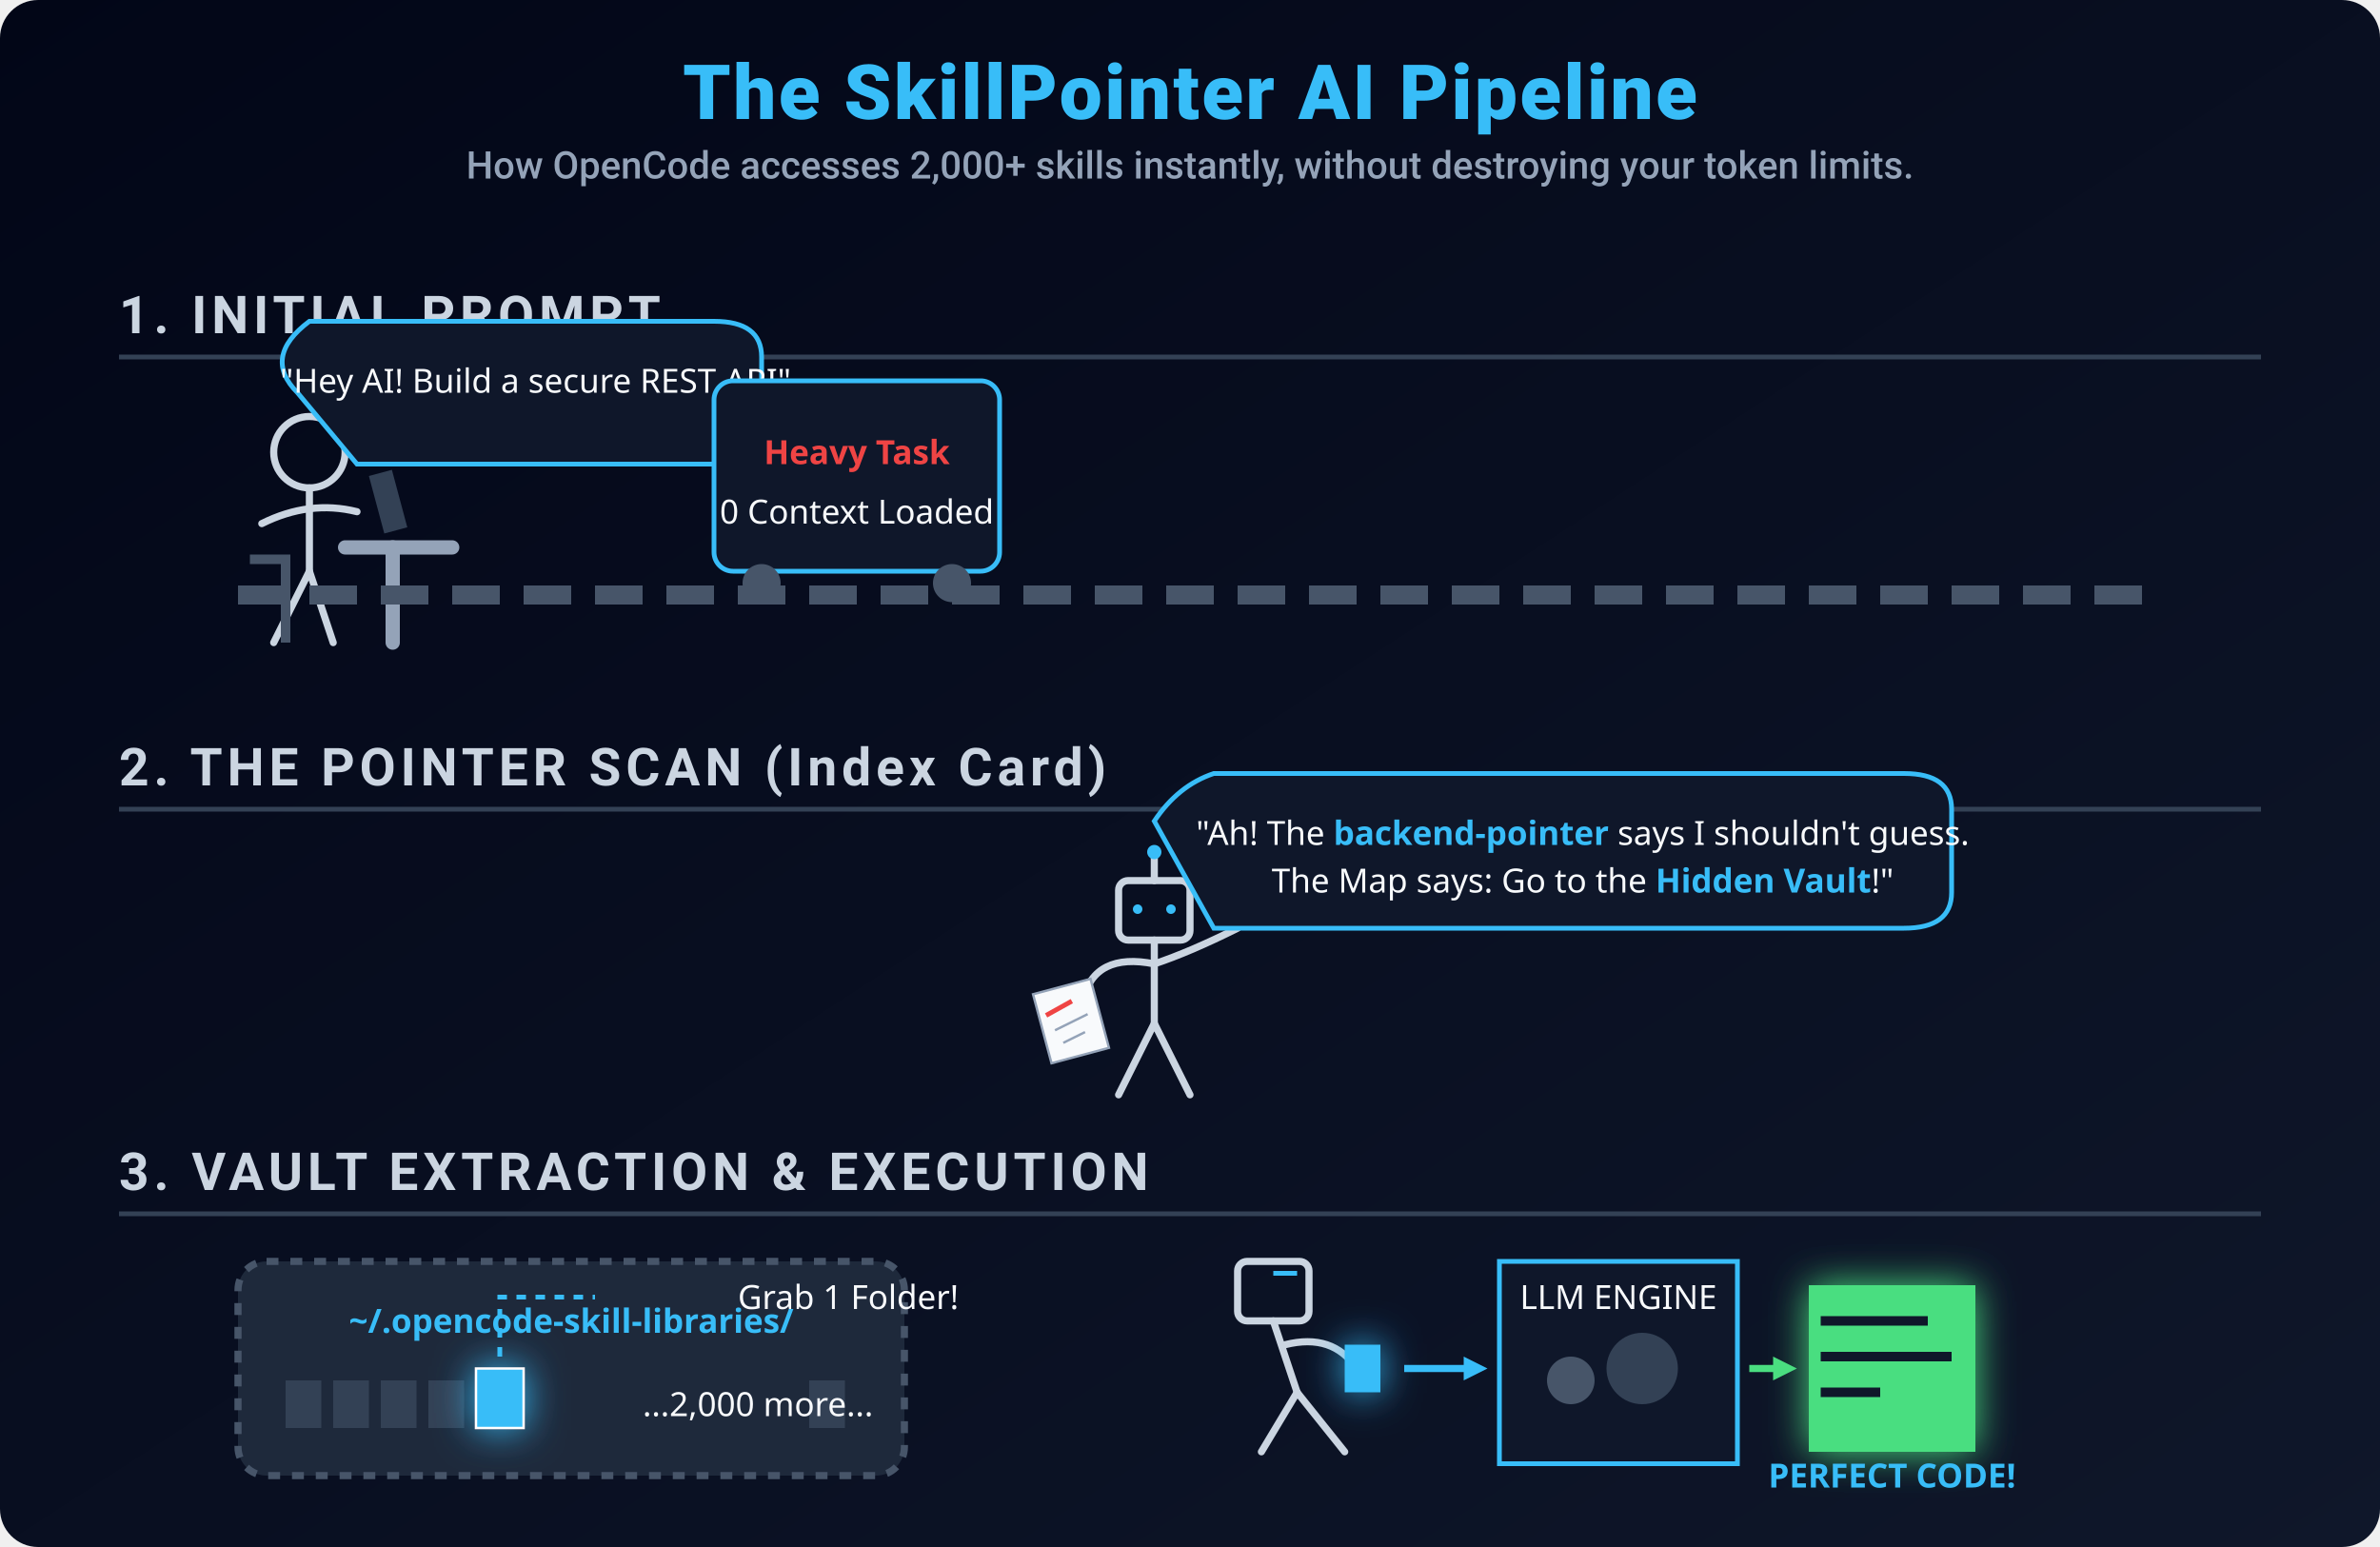
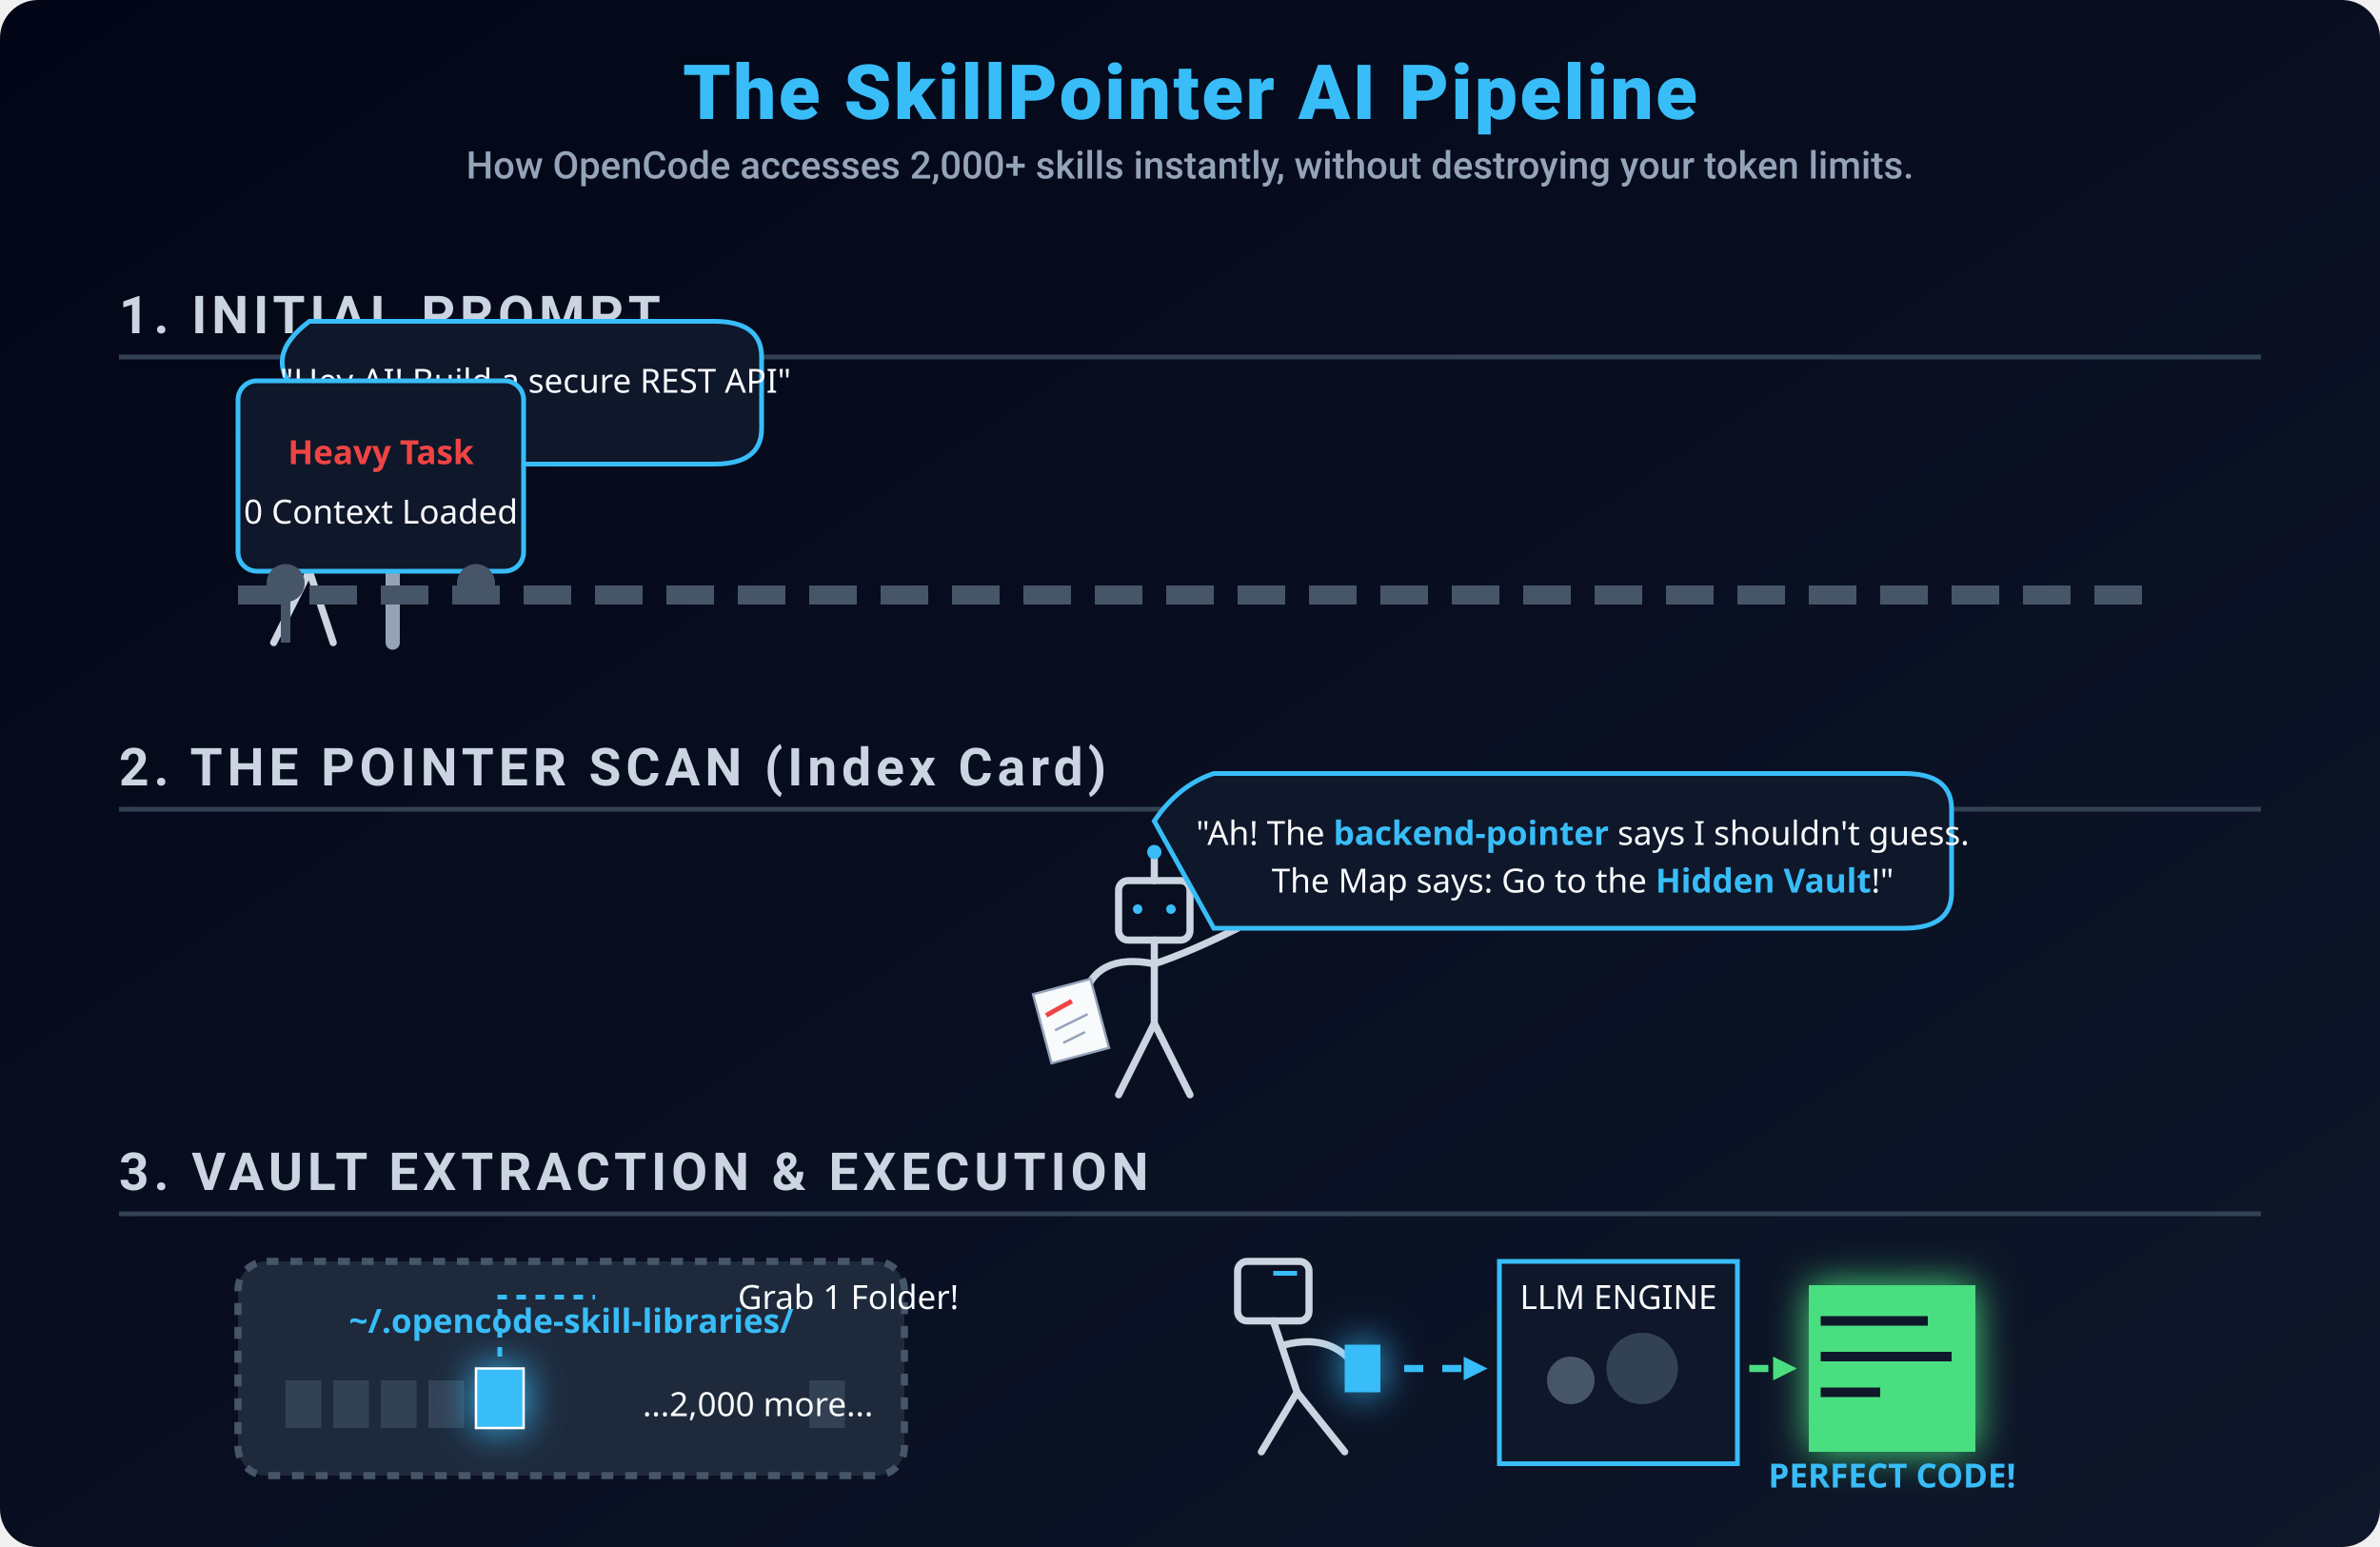
<svg xmlns="http://www.w3.org/2000/svg" viewBox="0 0 1000 650" width="1000" height="650">
  <defs>
    <style>
      .text-title { font-family: -apple-system, BlinkMacSystemFont, "Segoe UI", Roboto, Helvetica, Arial, sans-serif; font-size: 32px; font-weight: 800; fill: #38bdf8; letter-spacing: 1px; }
      .text-subtitle { font-family: -apple-system, BlinkMacSystemFont, "Segoe UI", Roboto, Helvetica, Arial, sans-serif; font-size: 16px; font-weight: 500; fill: #94a3b8; }
      .text-phase { font-family: -apple-system, BlinkMacSystemFont, "Segoe UI", Roboto, Helvetica, Arial, sans-serif; font-size: 22px; font-weight: bold; fill: #cbd5e1; letter-spacing: 2px; }
      .text-dialogue { font-family: 'Comic Sans MS', 'Chalkboard SE', 'Comic Neue', sans-serif; font-size: 14px; fill: #f8fafc; }
      .text-dialogue-em { font-weight: bold; fill: #38bdf8; }
      .text-dialogue-warn { font-weight: bold; fill: #ef4444; }
      
      .stroke-main { stroke: #cbd5e1; stroke-width: 3px; stroke-linecap: round; stroke-linejoin: round; fill: none; }
      .stroke-heavy { stroke: #94a3b8; stroke-width: 6px; stroke-linecap: round; }
      .fill-main { fill: #0f172a; stroke: #38bdf8; stroke-width: 2px; }
      .fill-accent { fill: #38bdf8; }
      .fill-glow { fill: #38bdf8; filter: drop-shadow(0 0 8px #38bdf8); }
      .fill-glow-green { fill: #4ade80; filter: drop-shadow(0 0 8px #4ade80); }
      
      .bg-panel { fill: #1e293b; rx: 12px; }
      
      /* Conveyor belt dashed line animation */
      .conveyor-belt { stroke: #475569; stroke-width: 8px; stroke-dasharray: 20 10; animation: moveBelt 3s linear infinite; }
      
      /* Fun Animations */
-       .float { animation: float 4s ease-in-out infinite; }
+       .float { animation: float 4s ease-in-out infinite; transform-box: fill-box; }
      .pulse { animation: pulse 2s infinite; }
-       .type-anim { width: 0; animation: type 4s steps(30, end) infinite; overflow: hidden; white-space: nowrap; }
      .move-box { animation: moveBox 8s linear infinite; }
-       .gears { transform-origin: center; animation: spin 4s linear infinite; }
-       .gears-reverse { transform-origin: center; animation: spinReverse 4s linear infinite; }
-       .look-around { transform-origin: 50% 50%; animation: look 6s ease-in-out infinite; }
-       .arm-wave { transform-origin: bottom; animation: wave 3s ease-in-out infinite; }
+       .gears { animation: spin 4s linear infinite; }
+       .gears-reverse { animation: spinReverse 4s linear infinite; }
+       .look-around { animation: look 6s ease-in-out infinite; }
+       .arm-wave { animation: wave 3s ease-in-out infinite; }
+       .dash-anim { stroke-dasharray: 8; animation: dash 2s linear infinite; }
      
      @keyframes moveBelt { to { stroke-dashoffset: -60; } }
      @keyframes float { 0%, 100% { transform: translateY(0); } 50% { transform: translateY(-10px); } }
-       @keyframes pulse { 0%, 100% { opacity: 0.8; transform: scale(0.98); } 50% { opacity: 1; transform: scale(1.05); } }
-       @keyframes type { 0% { width: 0; } 50% { width: 100%; } 100% { width: 100%; } }
-       @keyframes moveBox { 0% { transform: translateX(-100px); opacity: 0; } 10% { opacity: 1; } 90% { opacity: 1; } 100% { transform: translateX(900px); opacity: 0; } }
+       @keyframes pulse { 0%, 100% { opacity: 0.8; } 50% { opacity: 1; } }
+       @keyframes moveBox { 0% { transform: translateX(0); opacity: 0; } 10% { opacity: 1; } 80% { opacity: 1; } 100% { transform: translateX(650px); opacity: 0; } }
      @keyframes spin { 100% { transform: rotate(360deg); } }
      @keyframes spinReverse { 100% { transform: rotate(-360deg); } }
      @keyframes look { 0%, 100% { transform: rotate(0deg); } 25% { transform: rotate(-15deg); } 75% { transform: rotate(15deg); } }
      @keyframes wave { 0%, 100% { transform: rotate(0deg); } 50% { transform: rotate(30deg); } }
+       @keyframes dash { to { stroke-dashoffset: -16; } }
    </style>
    <linearGradient id="bgGradient" x1="0%" y1="0%" x2="100%" y2="100%">
      <stop offset="0%" stop-color="#020617" />
      <stop offset="100%" stop-color="#0f172a" />
    </linearGradient>
  </defs>
  <rect width="1000" height="650" fill="url(#bgGradient)" rx="16" />
  <text x="500" y="50" class="text-title" text-anchor="middle">The SkillPointer AI Pipeline</text>
  <text x="500" y="75" class="text-subtitle" text-anchor="middle">How OpenCode accesses 2,000+ skills instantly, without destroying your token limits.</text>
  <text x="50" y="140" class="text-phase">1. INITIAL PROMPT</text>
  <line x1="50" y1="150" x2="950" y2="150" stroke="#334155" stroke-width="2" />
-   <g transform="translate(100, 170)">
-     <circle cx="30" cy="20" r="15" class="stroke-main" />
-     <line x1="30" y1="35" x2="30" y2="70" class="stroke-main" />
-     <path d="M 10 50 Q 30 40 50 45" class="stroke-main" />
-     <path d="M 15 100 L 30 70 L 40 100" class="stroke-main" />
-     <path d="M 5 65 L 20 65 L 20 90 L 20 100" stroke="#475569" stroke-width="4" fill="none" />
-     <line x1="45" y1="60" x2="90" y2="60" class="stroke-heavy" />
-     <line x1="65" y1="60" x2="65" y2="100" class="stroke-heavy" />
-     <rect x="55" y="30" width="10" height="25" fill="#334155" transform="rotate(-15 55 30)" />
-     <path d="M 25 -5 Q 10 -20 30 -35 L 200 -35 Q 220 -35 220 -20 L 220 10 Q 220 25 200 25 L 50 25 Z" class="fill-main" />
-     <text x="125" y="-5" class="text-dialogue" text-anchor="middle">"Hey AI! Build a secure REST API"</text>
+   <g>
+     <circle cx="130" cy="190" r="15" class="stroke-main" />
+     <line x1="130" y1="205" x2="130" y2="240" class="stroke-main" />
+     <path d="M 110 220 Q 130 210 150 215" class="stroke-main" />
+     <path d="M 115 270 L 130 240 L 140 270" class="stroke-main" />
+     <path d="M 105 235 L 120 235 L 120 260 L 120 270" stroke="#475569" stroke-width="4" fill="none" />
+     <line x1="145" y1="230" x2="190" y2="230" class="stroke-heavy" />
+     <line x1="165" y1="230" x2="165" y2="270" class="stroke-heavy" />
+     <rect x="155" y="200" width="10" height="25" fill="#334155" transform="rotate(-15 155 200)" />
+     <path d="M 125 165 Q 110 150 130 135 L 300 135 Q 320 135 320 150 L 320 180 Q 320 195 300 195 L 150 195 Z" class="fill-main" />
+     <text x="225" y="165" class="text-dialogue" text-anchor="middle">"Hey AI! Build a secure REST API"</text>
  </g>
-   <g class="move-box" transform="translate(0, 160)">
-     <rect x="300" y="0" width="120" height="80" rx="8" class="fill-main" />
-     <text x="360" y="35" class="text-dialogue text-dialogue-warn" text-anchor="middle">Heavy Task</text>
-     <text x="360" y="60" class="text-dialogue" text-anchor="middle" font-size="12px">0 Context Loaded</text>
-     <circle cx="320" cy="85" r="8" fill="#475569" class="gears" />
-     <circle cx="400" cy="85" r="8" fill="#475569" class="gears" />
+   <g class="move-box">
+     <rect x="100" y="160" width="120" height="80" rx="8" class="fill-main" />
+     <text x="160" y="195" class="text-dialogue text-dialogue-warn" text-anchor="middle">Heavy Task</text>
+     <text x="160" y="220" class="text-dialogue" text-anchor="middle" font-size="12px">0 Context Loaded</text>
+     <circle cx="120" cy="245" r="8" fill="#475569" class="gears" style="transform-origin: 120px 245px;" />
+     <circle cx="200" cy="245" r="8" fill="#475569" class="gears" style="transform-origin: 200px 245px;" />
  </g>
  <line x1="100" y1="250" x2="900" y2="250" class="conveyor-belt" />
  <text x="50" y="330" class="text-phase">2. THE POINTER SCAN (Index Card)</text>
  <line x1="50" y1="340" x2="950" y2="340" stroke="#334155" stroke-width="2" />
-   <g transform="translate(450, 360)">
-     <rect x="20" y="10" width="30" height="25" rx="4" class="stroke-main" />
-     <line x1="35" y1="0" x2="35" y2="10" class="stroke-main" />
-     <circle cx="35" cy="-2" r="3" class="fill-accent pulse" />
-     <g class="look-around" style="transform-origin: 35px 22px;">
-       <circle cx="28" cy="22" r="2" fill="#38bdf8" />
-       <circle cx="42" cy="22" r="2" fill="#38bdf8" />
+   <g>
+     <rect x="470" y="370" width="30" height="25" rx="4" class="stroke-main" />
+     <line x1="485" y1="360" x2="485" y2="370" class="stroke-main" />
+     <circle cx="485" cy="358" r="3" class="fill-accent pulse" />
+     <g class="look-around" style="transform-origin: 485px 382px;">
+       <circle cx="478" cy="382" r="2" fill="#38bdf8" />
+       <circle cx="492" cy="382" r="2" fill="#38bdf8" />
    </g>
-     <line x1="35" y1="35" x2="35" y2="70" class="stroke-main" />
-     <path d="M 35 45 Q 10 40 5 60" class="stroke-main" />
-     <path d="M 35 45 Q 50 40 70 30" class="stroke-main arm-wave" style="transform-origin: 35px 45px;" />
-     <path d="M 20 100 L 35 70 L 50 100" class="stroke-main" />
-     <rect x="-15" y="55" width="25" height="30" fill="#f8fafc" stroke="#94a3b8" stroke-width="1" transform="rotate(-15 -5 60)" />
-     <line x1="-12" y1="65" x2="0" y2="62" stroke="#ef4444" stroke-width="2" transform="rotate(-15 -5 60)" />
-     <line x1="-10" y1="72" x2="5" y2="69" stroke="#94a3b8" stroke-width="1" transform="rotate(-15 -5 60)" />
-     <line x1="-8" y1="78" x2="2" y2="76" stroke="#94a3b8" stroke-width="1" transform="rotate(-15 -5 60)" />
-     <path d="M 35 -15 Q 45 -30 60 -35 L 350 -35 Q 370 -35 370 -20 L 370 15 Q 370 30 350 30 L 60 30 Z" class="fill-main" />
-     <text x="215" y="-5" class="text-dialogue" text-anchor="middle">"Ah! The <tspan class="text-dialogue-em">backend-pointer</tspan> says I shouldn't guess.</text>
-     <text x="215" y="15" class="text-dialogue" text-anchor="middle">The Map says: Go to the <tspan class="text-dialogue-em">Hidden Vault</tspan>!"</text>
+     <line x1="485" y1="395" x2="485" y2="430" class="stroke-main" />
+     <path d="M 485 405 Q 460 400 455 420" class="stroke-main" />
+     <path d="M 485 405 Q 500 400 520 390" class="stroke-main arm-wave" style="transform-origin: 485px 405px;" />
+     <path d="M 470 460 L 485 430 L 500 460" class="stroke-main" />
+     <g transform="rotate(-15 445 420)">
+       <rect x="435" y="415" width="25" height="30" fill="#f8fafc" stroke="#94a3b8" stroke-width="1" />
+       <line x1="438" y1="425" x2="450" y2="422" stroke="#ef4444" stroke-width="2" />
+       <line x1="440" y1="432" x2="455" y2="429" stroke="#94a3b8" stroke-width="1" />
+       <line x1="442" y1="438" x2="452" y2="436" stroke="#94a3b8" stroke-width="1" />
+     </g>
+     <path d="M 485 345 Q 495 330 510 325 L 800 325 Q 820 325 820 340 L 820 375 Q 820 390 800 390 L 510 390 Z" class="fill-main" />
+     <text x="665" y="355" class="text-dialogue" text-anchor="middle">"Ah! The <tspan class="text-dialogue-em">backend-pointer</tspan> says I shouldn't guess.</text>
+     <text x="665" y="375" class="text-dialogue" text-anchor="middle">The Map says: Go to the <tspan class="text-dialogue-em">Hidden Vault</tspan>!"</text>
  </g>
  <text x="50" y="500" class="text-phase">3. VAULT EXTRACTION &amp; EXECUTION</text>
  <line x1="50" y1="510" x2="950" y2="510" stroke="#334155" stroke-width="2" />
-   <g transform="translate(100, 530)">
-     <rect x="0" y="0" width="280" height="90" class="bg-panel" stroke="#475569" stroke-width="3" stroke-dasharray="5 5" />
-     <text x="140" y="30" class="text-dialogue text-dialogue-em" text-anchor="middle">~/.opencode-skill-libraries/</text>
-     <rect x="20" y="50" width="15" height="20" fill="#334155" />
-     <rect x="40" y="50" width="15" height="20" fill="#334155" />
-     <rect x="60" y="50" width="15" height="20" fill="#334155" />
-     <rect x="80" y="50" width="15" height="20" fill="#334155" />
-     <rect x="240" y="50" width="15" height="20" fill="#334155" />
-     <text x="170" y="65" class="text-dialogue" font-size="12px">...2,000 more...</text>
-     <rect x="100" y="45" width="20" height="25" class="fill-glow pulse" stroke="#fff" stroke-width="1" />
-     <polyline points="110,40 110,15 150,15" stroke="#38bdf8" stroke-width="2" fill="none" stroke-dasharray="4" />
-     <text x="210" y="20" class="text-dialogue" font-size="10px">Grab 1 Folder!</text>
+   <g>
+     <rect x="100" y="530" width="280" height="90" class="bg-panel" stroke="#475569" stroke-width="3" stroke-dasharray="5 5" />
+     <text x="240" y="560" class="text-dialogue text-dialogue-em" text-anchor="middle">~/.opencode-skill-libraries/</text>
+     <rect x="120" y="580" width="15" height="20" fill="#334155" />
+     <rect x="140" y="580" width="15" height="20" fill="#334155" />
+     <rect x="160" y="580" width="15" height="20" fill="#334155" />
+     <rect x="180" y="580" width="15" height="20" fill="#334155" />
+     <rect x="340" y="580" width="15" height="20" fill="#334155" />
+     <text x="270" y="595" class="text-dialogue" font-size="12px">...2,000 more...</text>
+     <rect x="200" y="575" width="20" height="25" class="fill-glow pulse" stroke="#fff" stroke-width="1" />
+     <polyline points="210,570 210,545 250,545" stroke="#38bdf8" stroke-width="2" fill="none" stroke-dasharray="4" />
+     <text x="310" y="550" class="text-dialogue" font-size="10px">Grab 1 Folder!</text>
  </g>
-   <g transform="translate(500, 520)">
-     <rect x="20" y="10" width="30" height="25" rx="4" class="stroke-main" />
-     <path d="M 35 15 L 45 15" stroke="#38bdf8" stroke-width="2" />
-     <line x1="35" y1="35" x2="45" y2="65" class="stroke-main" />
-     <path d="M 40 45 Q 60 40 70 55" class="stroke-main" />
-     <path d="M 45 65 L 30 90" class="stroke-main" />
-     <path d="M 45 65 L 65 90" class="stroke-main" />
-     <rect x="65" y="45" width="15" height="20" class="fill-glow" />
-     <rect x="130" y="10" width="100" height="85" class="fill-main" />
-     <text x="180" y="30" class="text-dialogue" text-anchor="middle" font-size="12px">LLM ENGINE</text>
-     <circle cx="160" cy="60" r="10" fill="#475569" class="gears" />
-     <circle cx="190" cy="55" r="15" fill="#334155" class="gears-reverse" />
-     <rect x="260" y="20" width="70" height="70" class="fill-glow-green float" />
-     <line x1="265" y1="35" x2="310" y2="35" stroke="#0f172a" stroke-width="4" />
-     <line x1="265" y1="50" x2="320" y2="50" stroke="#0f172a" stroke-width="4" />
-     <line x1="265" y1="65" x2="290" y2="65" stroke="#0f172a" stroke-width="4" />
-     <text x="295" y="105" class="text-dialogue text-dialogue-em float" text-anchor="middle">PERFECT CODE!</text>
-     <path d="M 90 55 L 120 55" stroke="#38bdf8" stroke-width="3" fill="none" class="dash-anim" />
-     <polygon points="115,50 125,55 115,60" fill="#38bdf8" />
-     <path d="M 235 55 L 250 55" stroke="#4ade80" stroke-width="3" fill="none" class="dash-anim" />
-     <polygon points="245,50 255,55 245,60" fill="#4ade80" />
+   <g>
+     <rect x="520" y="530" width="30" height="25" rx="4" class="stroke-main" />
+     <path d="M 535 535 L 545 535" stroke="#38bdf8" stroke-width="2" />
+     <line x1="535" y1="555" x2="545" y2="585" class="stroke-main" />
+     <path d="M 540 565 Q 560 560 570 575" class="stroke-main" />
+     <path d="M 545 585 L 530 610" class="stroke-main" />
+     <path d="M 545 585 L 565 610" class="stroke-main" />
+     <rect x="565" y="565" width="15" height="20" class="fill-glow" />
+     <rect x="630" y="530" width="100" height="85" class="fill-main" />
+     <text x="680" y="550" class="text-dialogue" text-anchor="middle" font-size="12px">LLM ENGINE</text>
+     <circle cx="660" cy="580" r="10" fill="#475569" class="gears" style="transform-origin: 660px 580px;" />
+     <circle cx="690" cy="575" r="15" fill="#334155" class="gears-reverse" style="transform-origin: 690px 575px;" />
+     <g class="float">
+       <rect x="760" y="540" width="70" height="70" class="fill-glow-green" />
+       <line x1="765" y1="555" x2="810" y2="555" stroke="#0f172a" stroke-width="4" />
+       <line x1="765" y1="570" x2="820" y2="570" stroke="#0f172a" stroke-width="4" />
+       <line x1="765" y1="585" x2="790" y2="585" stroke="#0f172a" stroke-width="4" />
+       <text x="795" y="625" class="text-dialogue text-dialogue-em" text-anchor="middle">PERFECT CODE!</text>
+     </g>
+     <path d="M 590 575 L 620 575" stroke="#38bdf8" stroke-width="3" fill="none" class="dash-anim" />
+     <polygon points="615,570 625,575 615,580" fill="#38bdf8" />
+     <path d="M 735 575 L 750 575" stroke="#4ade80" stroke-width="3" fill="none" class="dash-anim" />
+     <polygon points="745,570 755,575 745,580" fill="#4ade80" />
  </g>
</svg>
